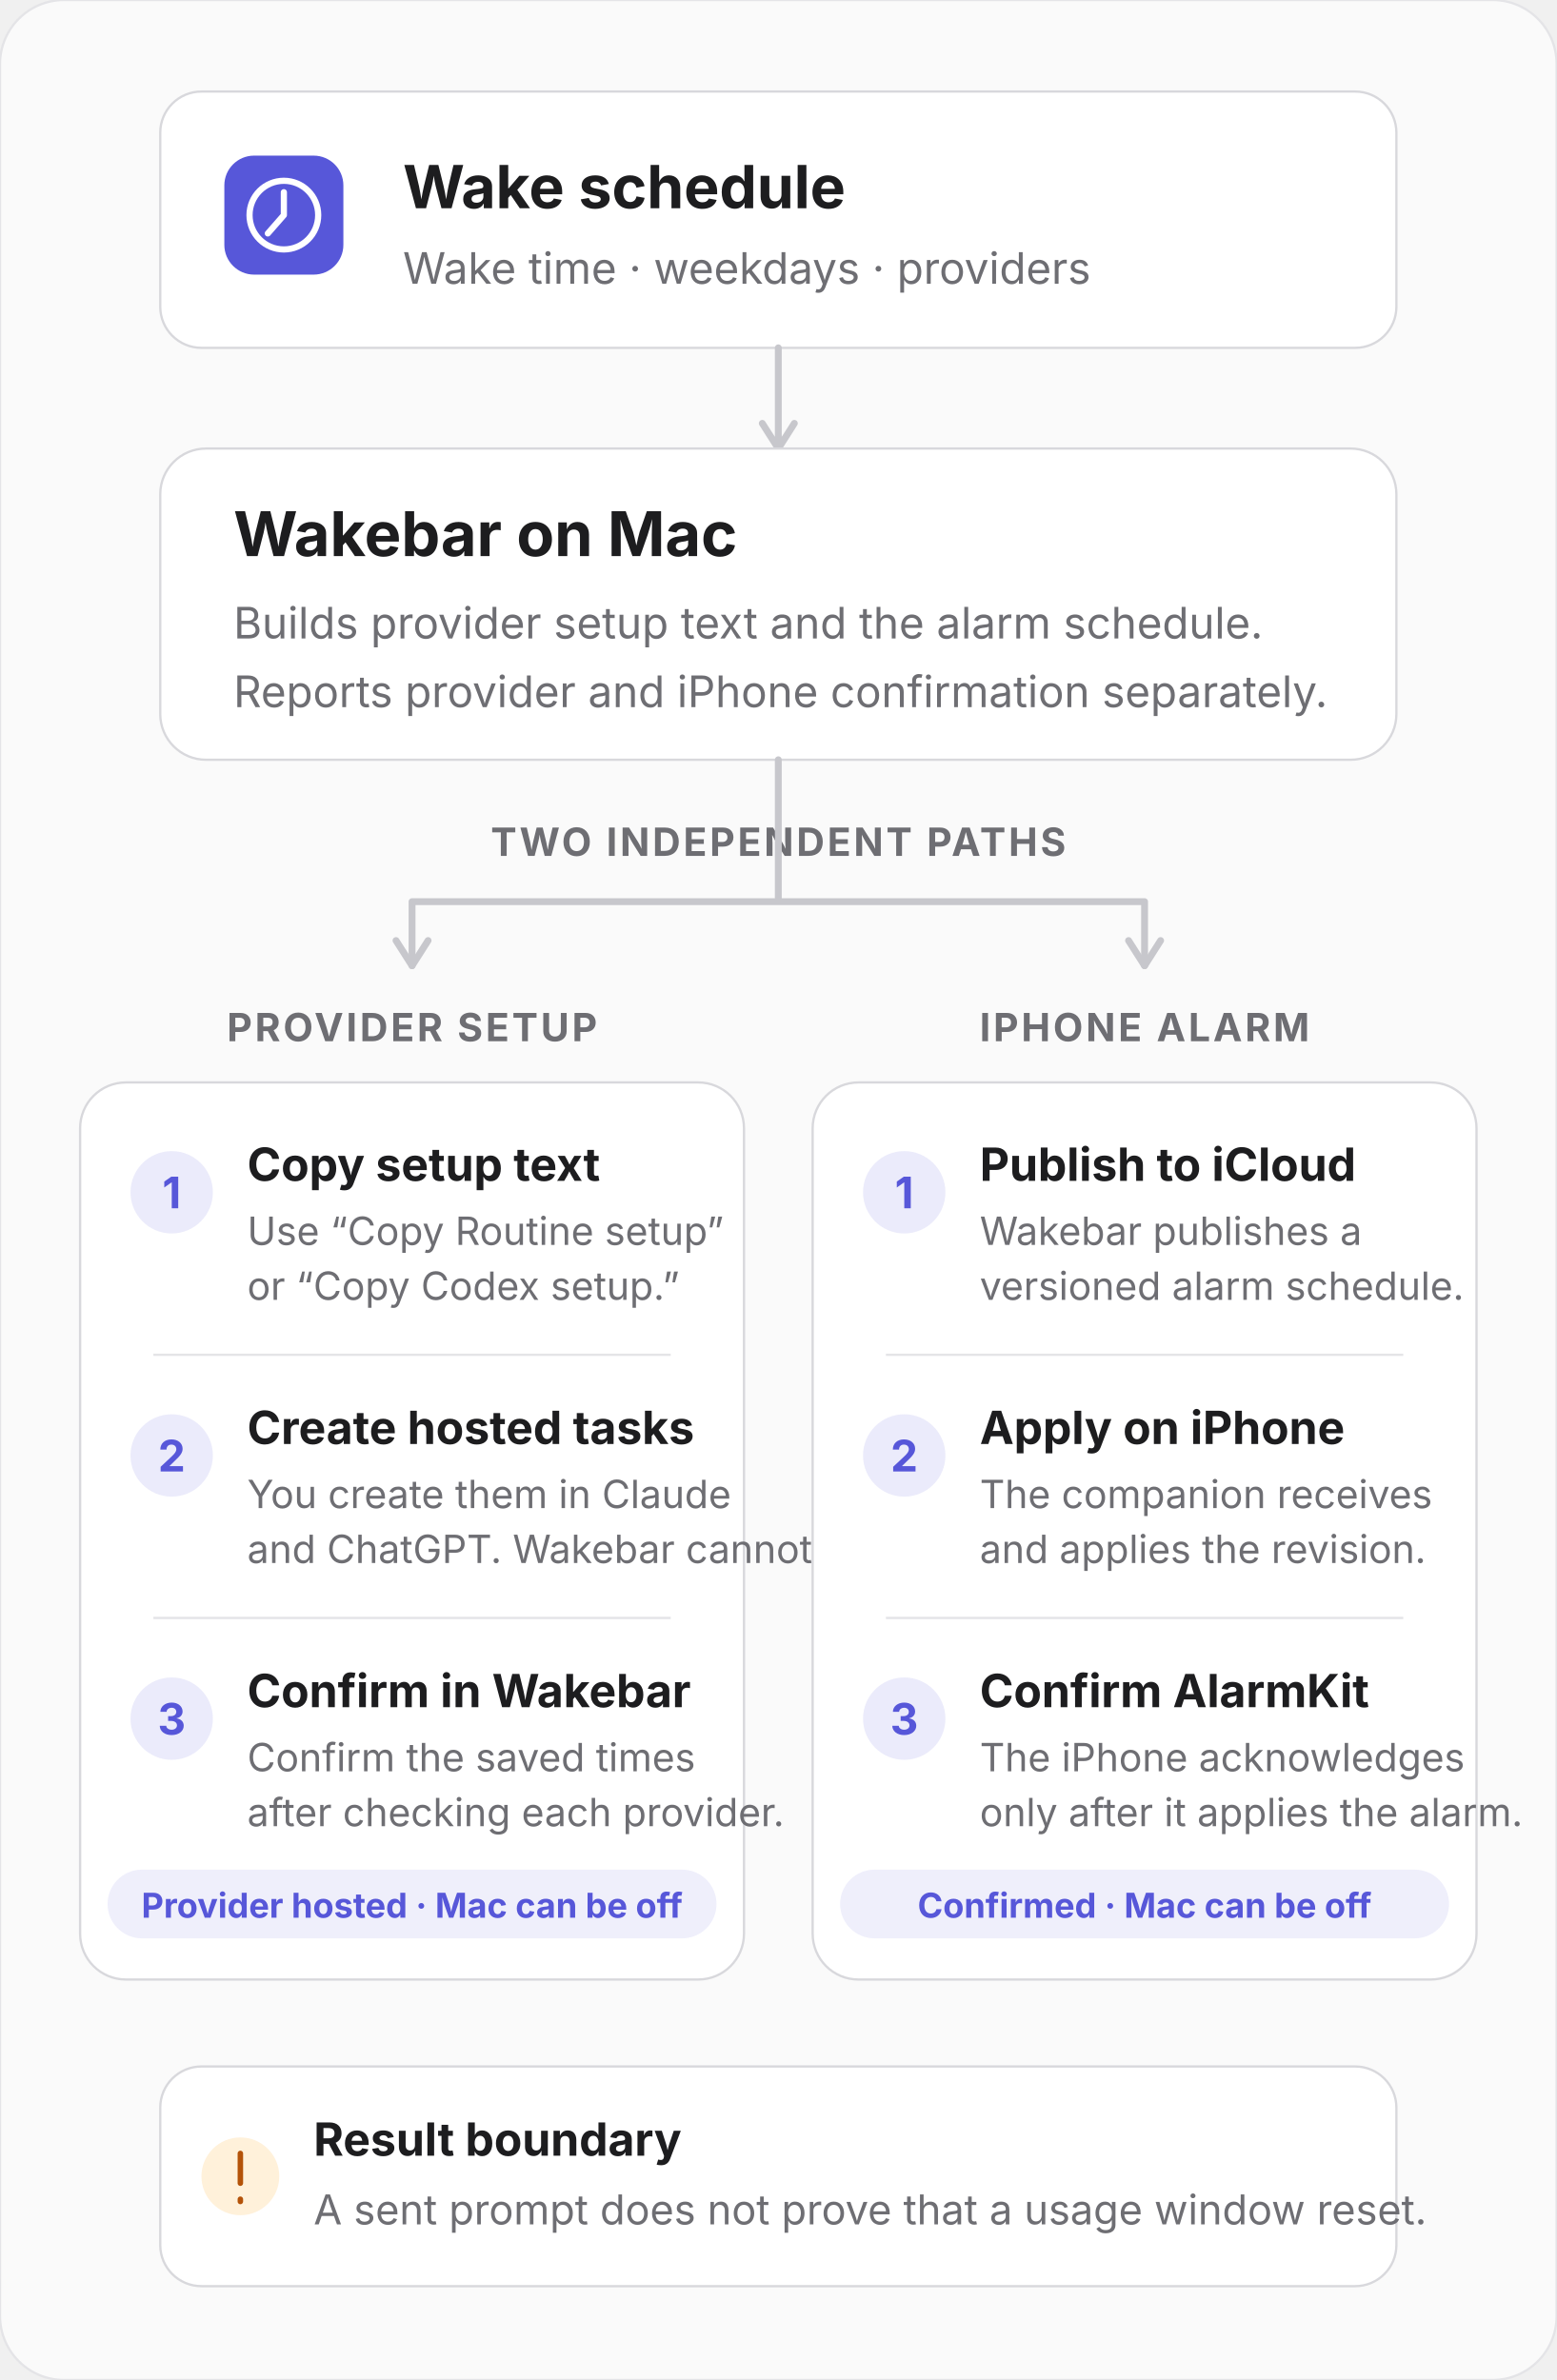
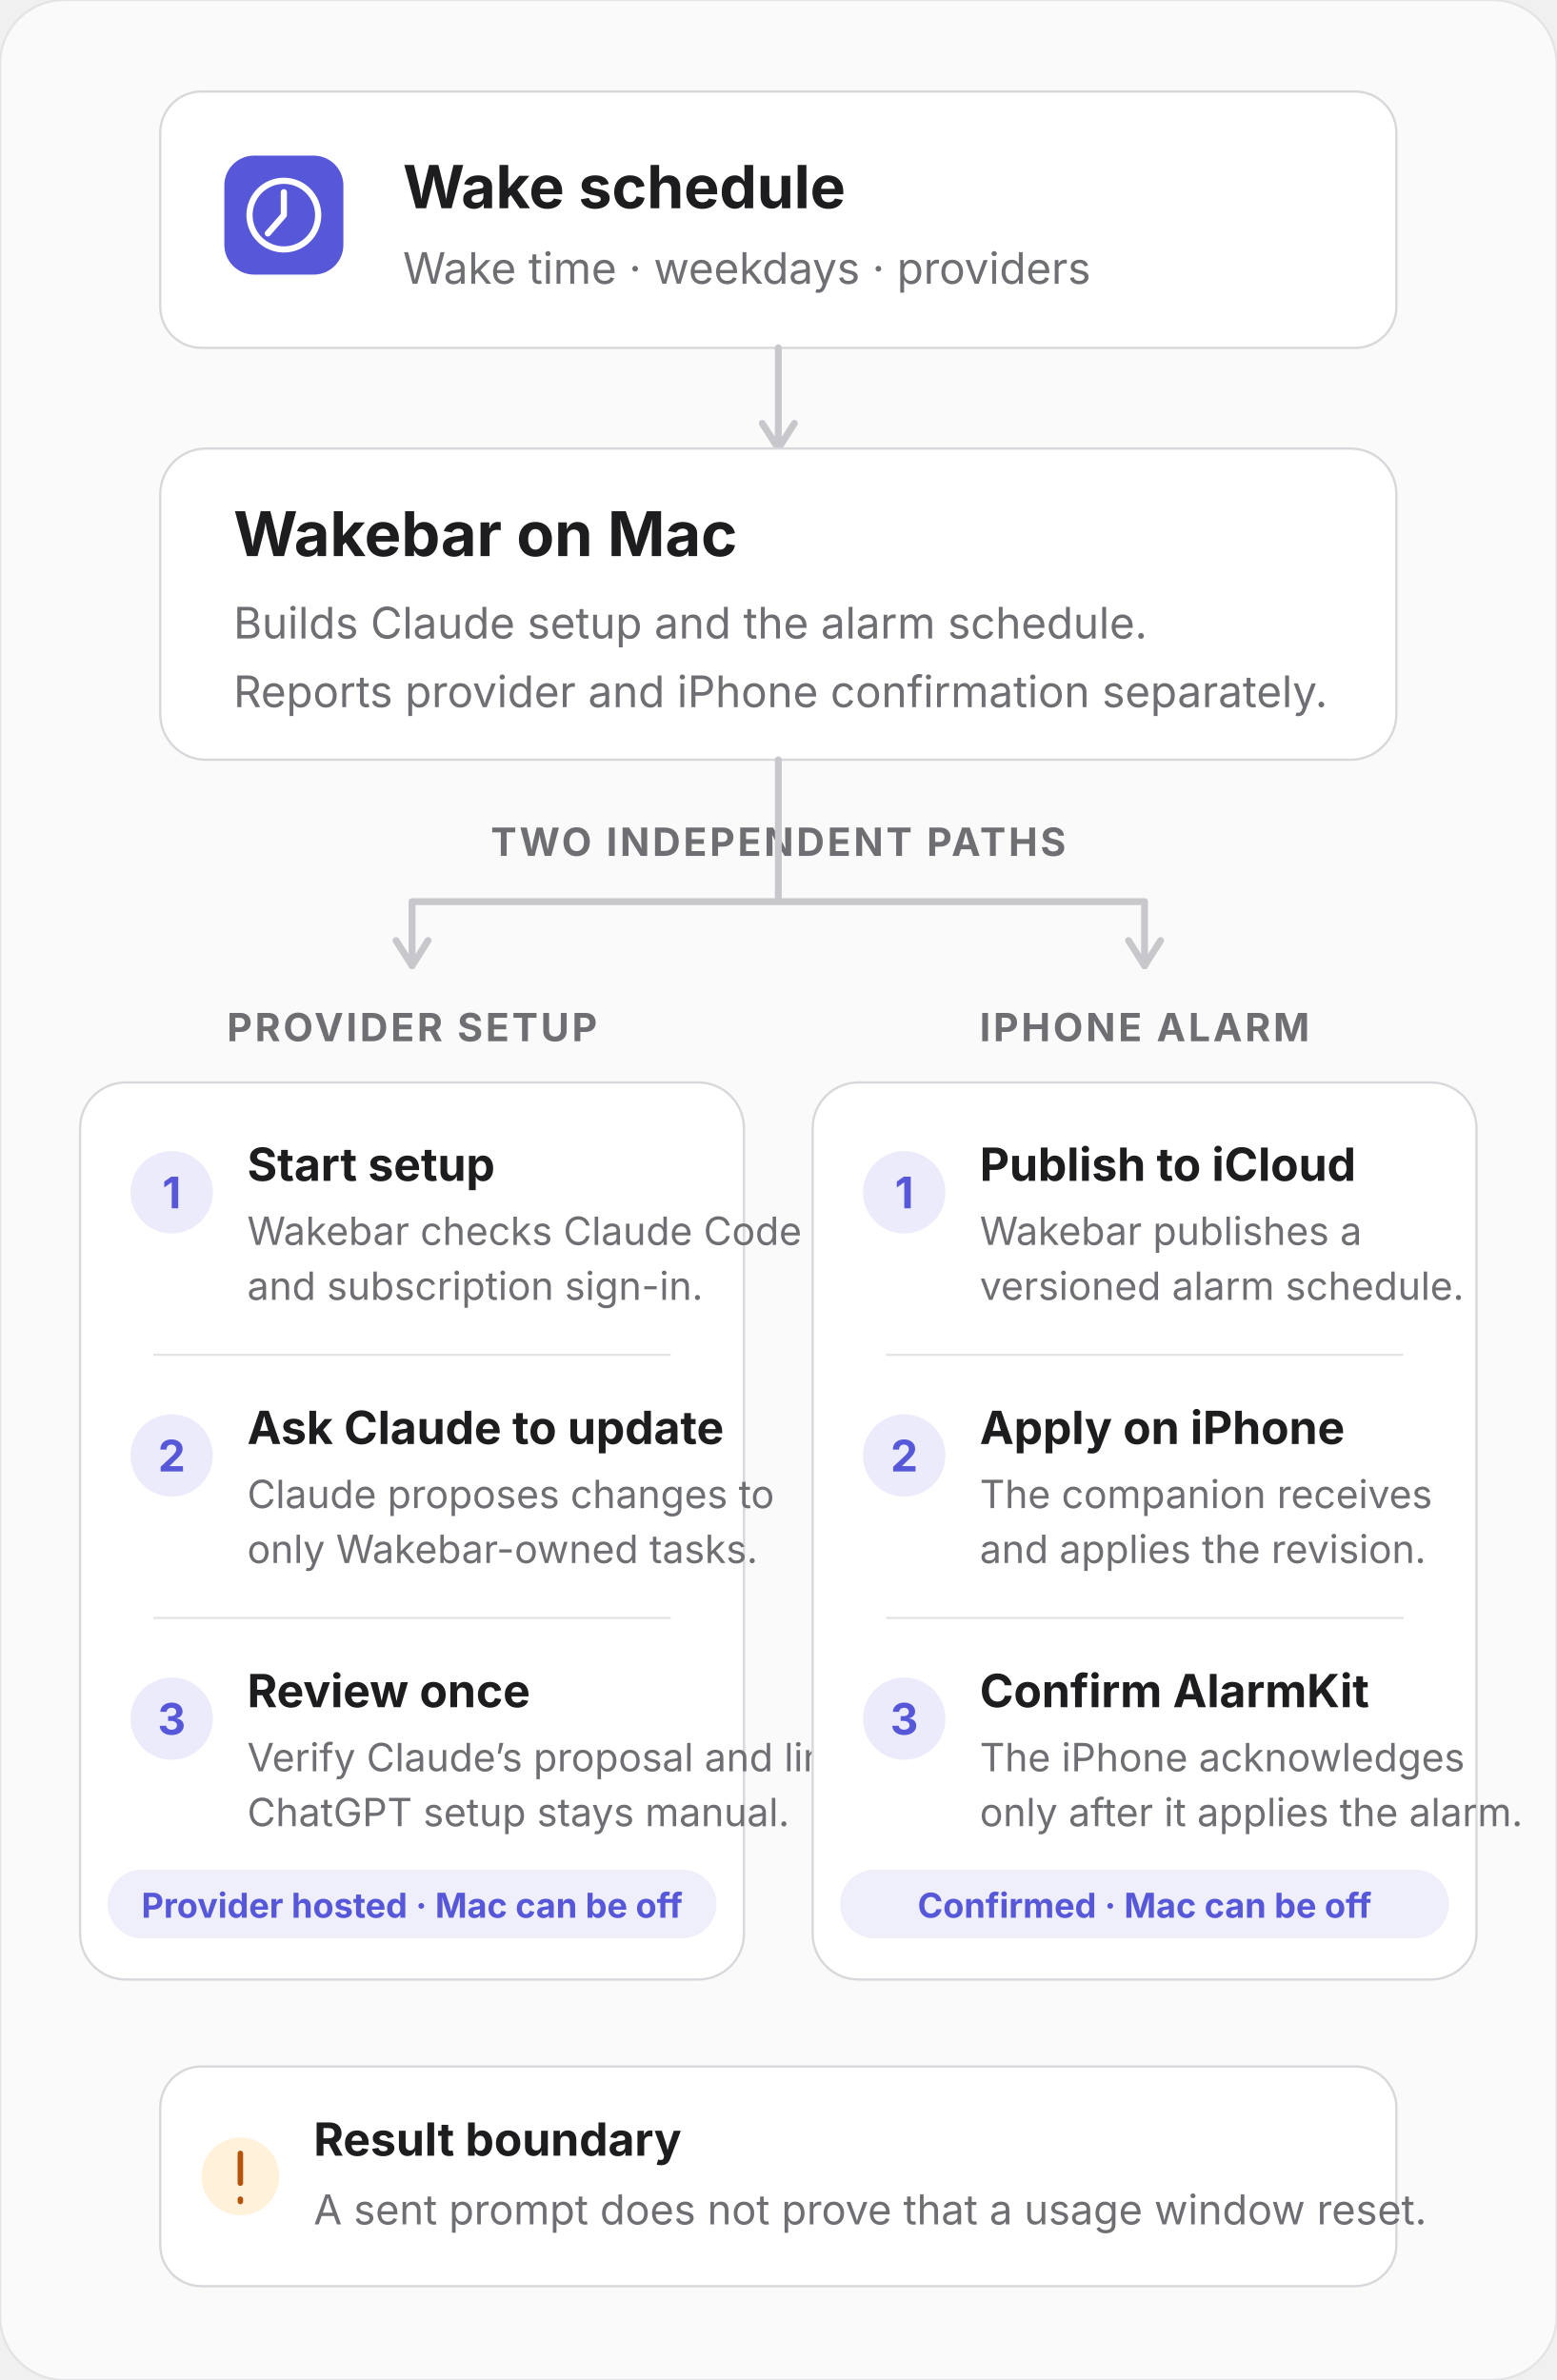
<svg xmlns="http://www.w3.org/2000/svg" width="680" height="1040" viewBox="0 0 680 1040" role="img" aria-labelledby="title description">
  <defs>
    <style>
      .text { font-family: -apple-system, BlinkMacSystemFont, "Segoe UI", sans-serif; fill: #1d1d1f; }
      .secondary { fill: #6e6e73; }
      .line { fill: none; stroke: #c7c7cc; stroke-width: 3; stroke-linecap: round; stroke-linejoin: round; }
      .label { font-size: 17px; font-weight: 700; letter-spacing: 1.2px; fill: #6e6e73; }
      .accent { fill: #5757d9; }
    </style>
  </defs>
  <rect width="680" height="1040" rx="28" fill="#fafafa" stroke="#e4e4e7" />
  <g class="text">
    <rect x="70" y="40" width="540" height="112" rx="18" fill="#ffffff" stroke="#d8d8dc" />
    <rect x="98" y="68" width="52" height="52" rx="13" class="accent" />
    <circle cx="124" cy="94" r="15" fill="none" stroke="#fff" stroke-width="2.7" />
    <path d="M124 94v-10M124 94l-7 8" fill="none" stroke="#fff" stroke-width="2.7" stroke-linecap="round" />
    <text x="176" y="91" font-size="26" font-weight="650">Wake schedule</text>
    <text x="176" y="124" font-size="19" class="secondary">Wake time · weekdays · providers</text>
    <path d="M340 152v44M333 185l7 11 7-11" class="line" />
    <rect x="70" y="196" width="540" height="136" rx="20" fill="#ffffff" stroke="#d8d8dc" />
    <text x="102" y="243" font-size="27" font-weight="650">Wakebar on Mac</text>
-     <text x="102" y="279" font-size="19" class="secondary">Builds provider setup text and the alarm schedule.</text>
+     <text x="102" y="279" font-size="19" class="secondary">Builds Claude setup and the alarm schedule.</text>
    <text x="102" y="309" font-size="19" class="secondary">Reports provider and iPhone confirmation separately.</text>
    <text x="340" y="374" class="label" text-anchor="middle">TWO INDEPENDENT PATHS</text>
    <path d="M340 332v62M340 394H180v28M340 394h160v28" class="line" />
    <path d="M173 411l7 11 7-11M493 411l7 11 7-11" class="line" />
    <text x="180" y="455" class="label" text-anchor="middle">PROVIDER SETUP</text>
    <rect x="35" y="473" width="290" height="392" rx="20" fill="#ffffff" stroke="#d8d8dc" />
    <circle cx="75" cy="521" r="18" fill="#5757d9" opacity="0.12" />
    <text x="75" y="528" font-size="19" font-weight="700" class="accent" text-anchor="middle">1</text>
-     <text x="108" y="516" font-size="20" font-weight="650">Copy setup text</text>
-     <text x="108" y="544" font-size="17" class="secondary">Use “Copy Routine setup”</text>
-     <text x="108" y="568" font-size="17" class="secondary">or “Copy Codex setup.”</text>
+     <text x="108" y="516" font-size="20" font-weight="650">Start setup</text>
+     <text x="108" y="544" font-size="17" class="secondary">Wakebar checks Claude Code</text>
+     <text x="108" y="568" font-size="17" class="secondary">and subscription sign-in.</text>
    <line x1="67" y1="592" x2="293" y2="592" stroke="#e4e4e7" />
    <circle cx="75" cy="636" r="18" fill="#5757d9" opacity="0.12" />
    <text x="75" y="643" font-size="19" font-weight="700" class="accent" text-anchor="middle">2</text>
-     <text x="108" y="631" font-size="20" font-weight="650">Create hosted tasks</text>
-     <text x="108" y="659" font-size="17" class="secondary">You create them in Claude</text>
-     <text x="108" y="683" font-size="17" class="secondary">and ChatGPT. Wakebar cannot.</text>
+     <text x="108" y="631" font-size="20" font-weight="650">Ask Claude to update</text>
+     <text x="108" y="659" font-size="17" class="secondary">Claude proposes changes to</text>
+     <text x="108" y="683" font-size="17" class="secondary">only Wakebar-owned tasks.</text>
    <line x1="67" y1="707" x2="293" y2="707" stroke="#e4e4e7" />
    <circle cx="75" cy="751" r="18" fill="#5757d9" opacity="0.12" />
    <text x="75" y="758" font-size="19" font-weight="700" class="accent" text-anchor="middle">3</text>
-     <text x="108" y="746" font-size="20" font-weight="650">Confirm in Wakebar</text>
-     <text x="108" y="774" font-size="17" class="secondary">Confirm the saved times</text>
-     <text x="108" y="798" font-size="17" class="secondary">after checking each provider.</text>
+     <text x="108" y="746" font-size="20" font-weight="650">Review once</text>
+     <text x="108" y="774" font-size="17" class="secondary">Verify Claude’s proposal and links.</text>
+     <text x="108" y="798" font-size="17" class="secondary">ChatGPT setup stays manual.</text>
    <rect x="47" y="817" width="266" height="30" rx="15" fill="#5757d9" opacity="0.1" />
    <text x="180" y="838" font-size="15" font-weight="650" class="accent" text-anchor="middle">Provider hosted · Mac can be off</text>
    <text x="500" y="455" class="label" text-anchor="middle">IPHONE ALARM</text>
    <rect x="355" y="473" width="290" height="392" rx="20" fill="#ffffff" stroke="#d8d8dc" />
    <circle cx="395" cy="521" r="18" fill="#5757d9" opacity="0.12" />
    <text x="395" y="528" font-size="19" font-weight="700" class="accent" text-anchor="middle">1</text>
    <text x="428" y="516" font-size="20" font-weight="650">Publish to iCloud</text>
    <text x="428" y="544" font-size="17" class="secondary">Wakebar publishes a</text>
    <text x="428" y="568" font-size="17" class="secondary">versioned alarm schedule.</text>
    <line x1="387" y1="592" x2="613" y2="592" stroke="#e4e4e7" />
    <circle cx="395" cy="636" r="18" fill="#5757d9" opacity="0.12" />
    <text x="395" y="643" font-size="19" font-weight="700" class="accent" text-anchor="middle">2</text>
    <text x="428" y="631" font-size="20" font-weight="650">Apply on iPhone</text>
    <text x="428" y="659" font-size="17" class="secondary">The companion receives</text>
    <text x="428" y="683" font-size="17" class="secondary">and applies the revision.</text>
    <line x1="387" y1="707" x2="613" y2="707" stroke="#e4e4e7" />
    <circle cx="395" cy="751" r="18" fill="#5757d9" opacity="0.12" />
    <text x="395" y="758" font-size="19" font-weight="700" class="accent" text-anchor="middle">3</text>
    <text x="428" y="746" font-size="20" font-weight="650">Confirm AlarmKit</text>
    <text x="428" y="774" font-size="17" class="secondary">The iPhone acknowledges</text>
    <text x="428" y="798" font-size="17" class="secondary">only after it applies the alarm.</text>
    <rect x="367" y="817" width="266" height="30" rx="15" fill="#5757d9" opacity="0.1" />
    <text x="500" y="838" font-size="15" font-weight="650" class="accent" text-anchor="middle">Confirmed · Mac can be off</text>
    <rect x="70" y="903" width="540" height="96" rx="18" fill="#ffffff" stroke="#d8d8dc" />
    <circle cx="105" cy="951" r="17" fill="#ff9f0a" opacity="0.15" />
    <path d="M105 941v13M105 961v1" stroke="#b45309" stroke-width="2.4" stroke-linecap="round" />
    <text x="137" y="942" font-size="20" font-weight="650">Result boundary</text>
    <text x="137" y="972" font-size="18" class="secondary">A sent prompt does not prove that a usage window reset.</text>
  </g>
</svg>
